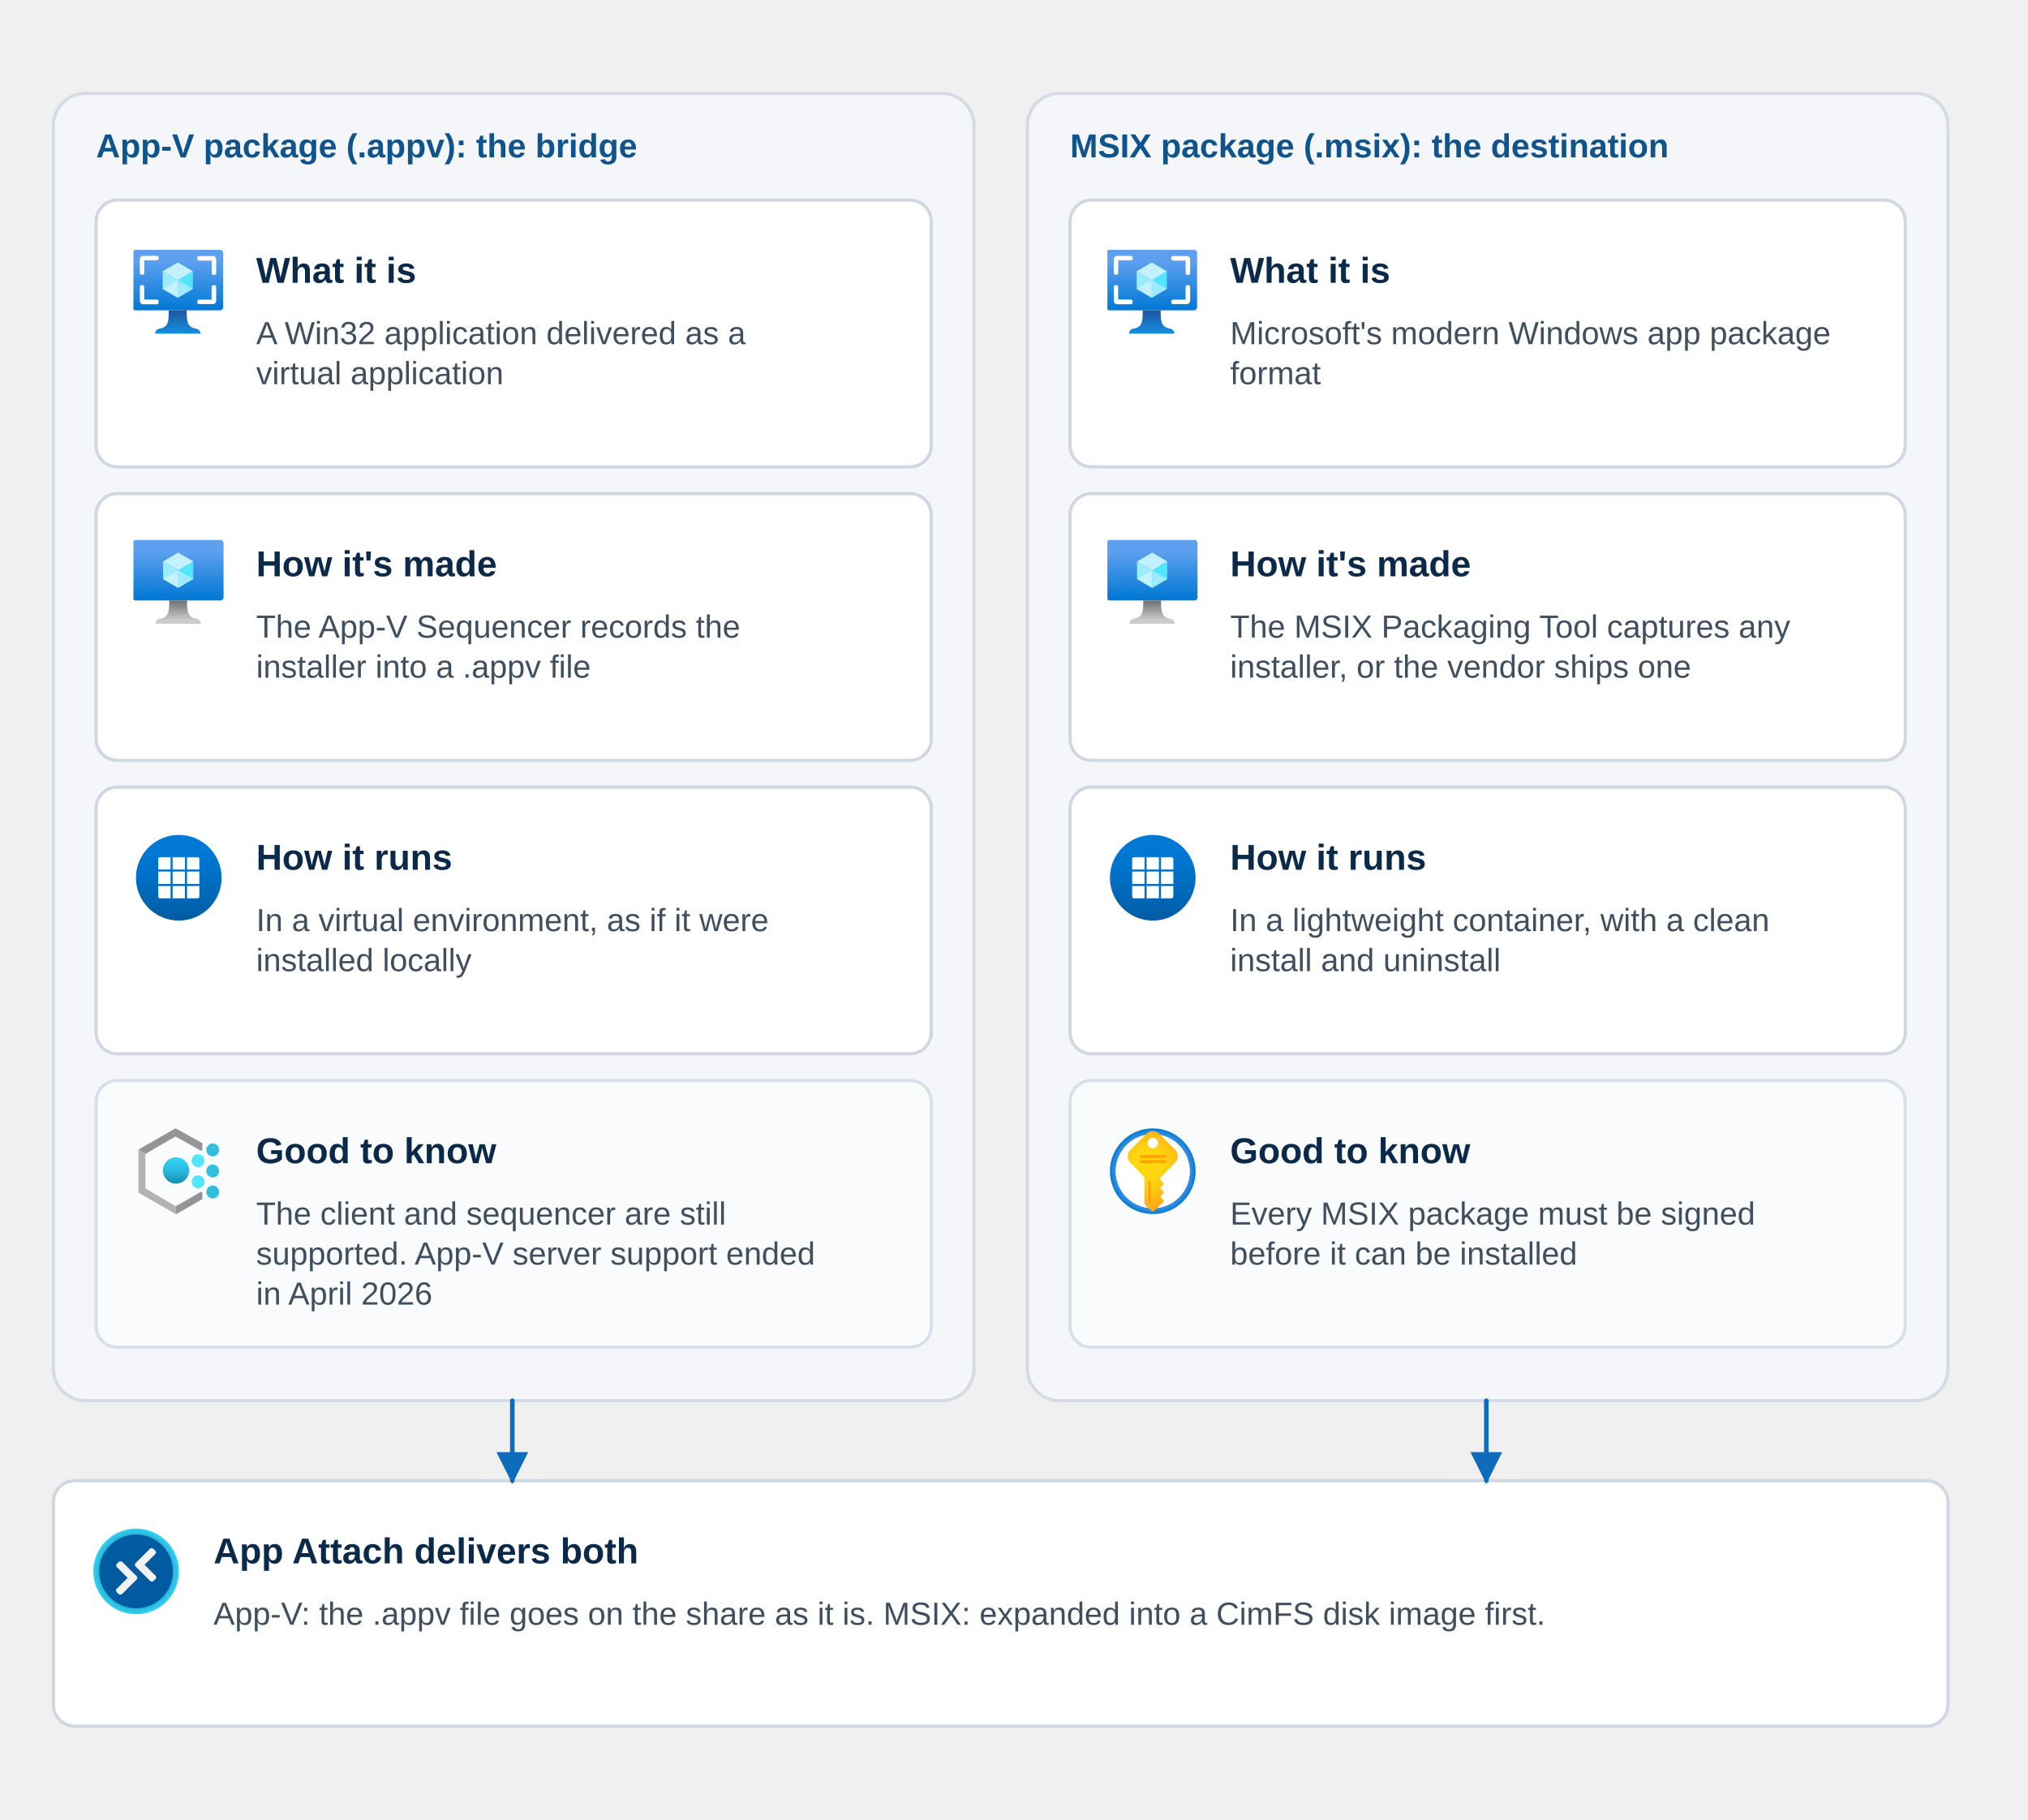
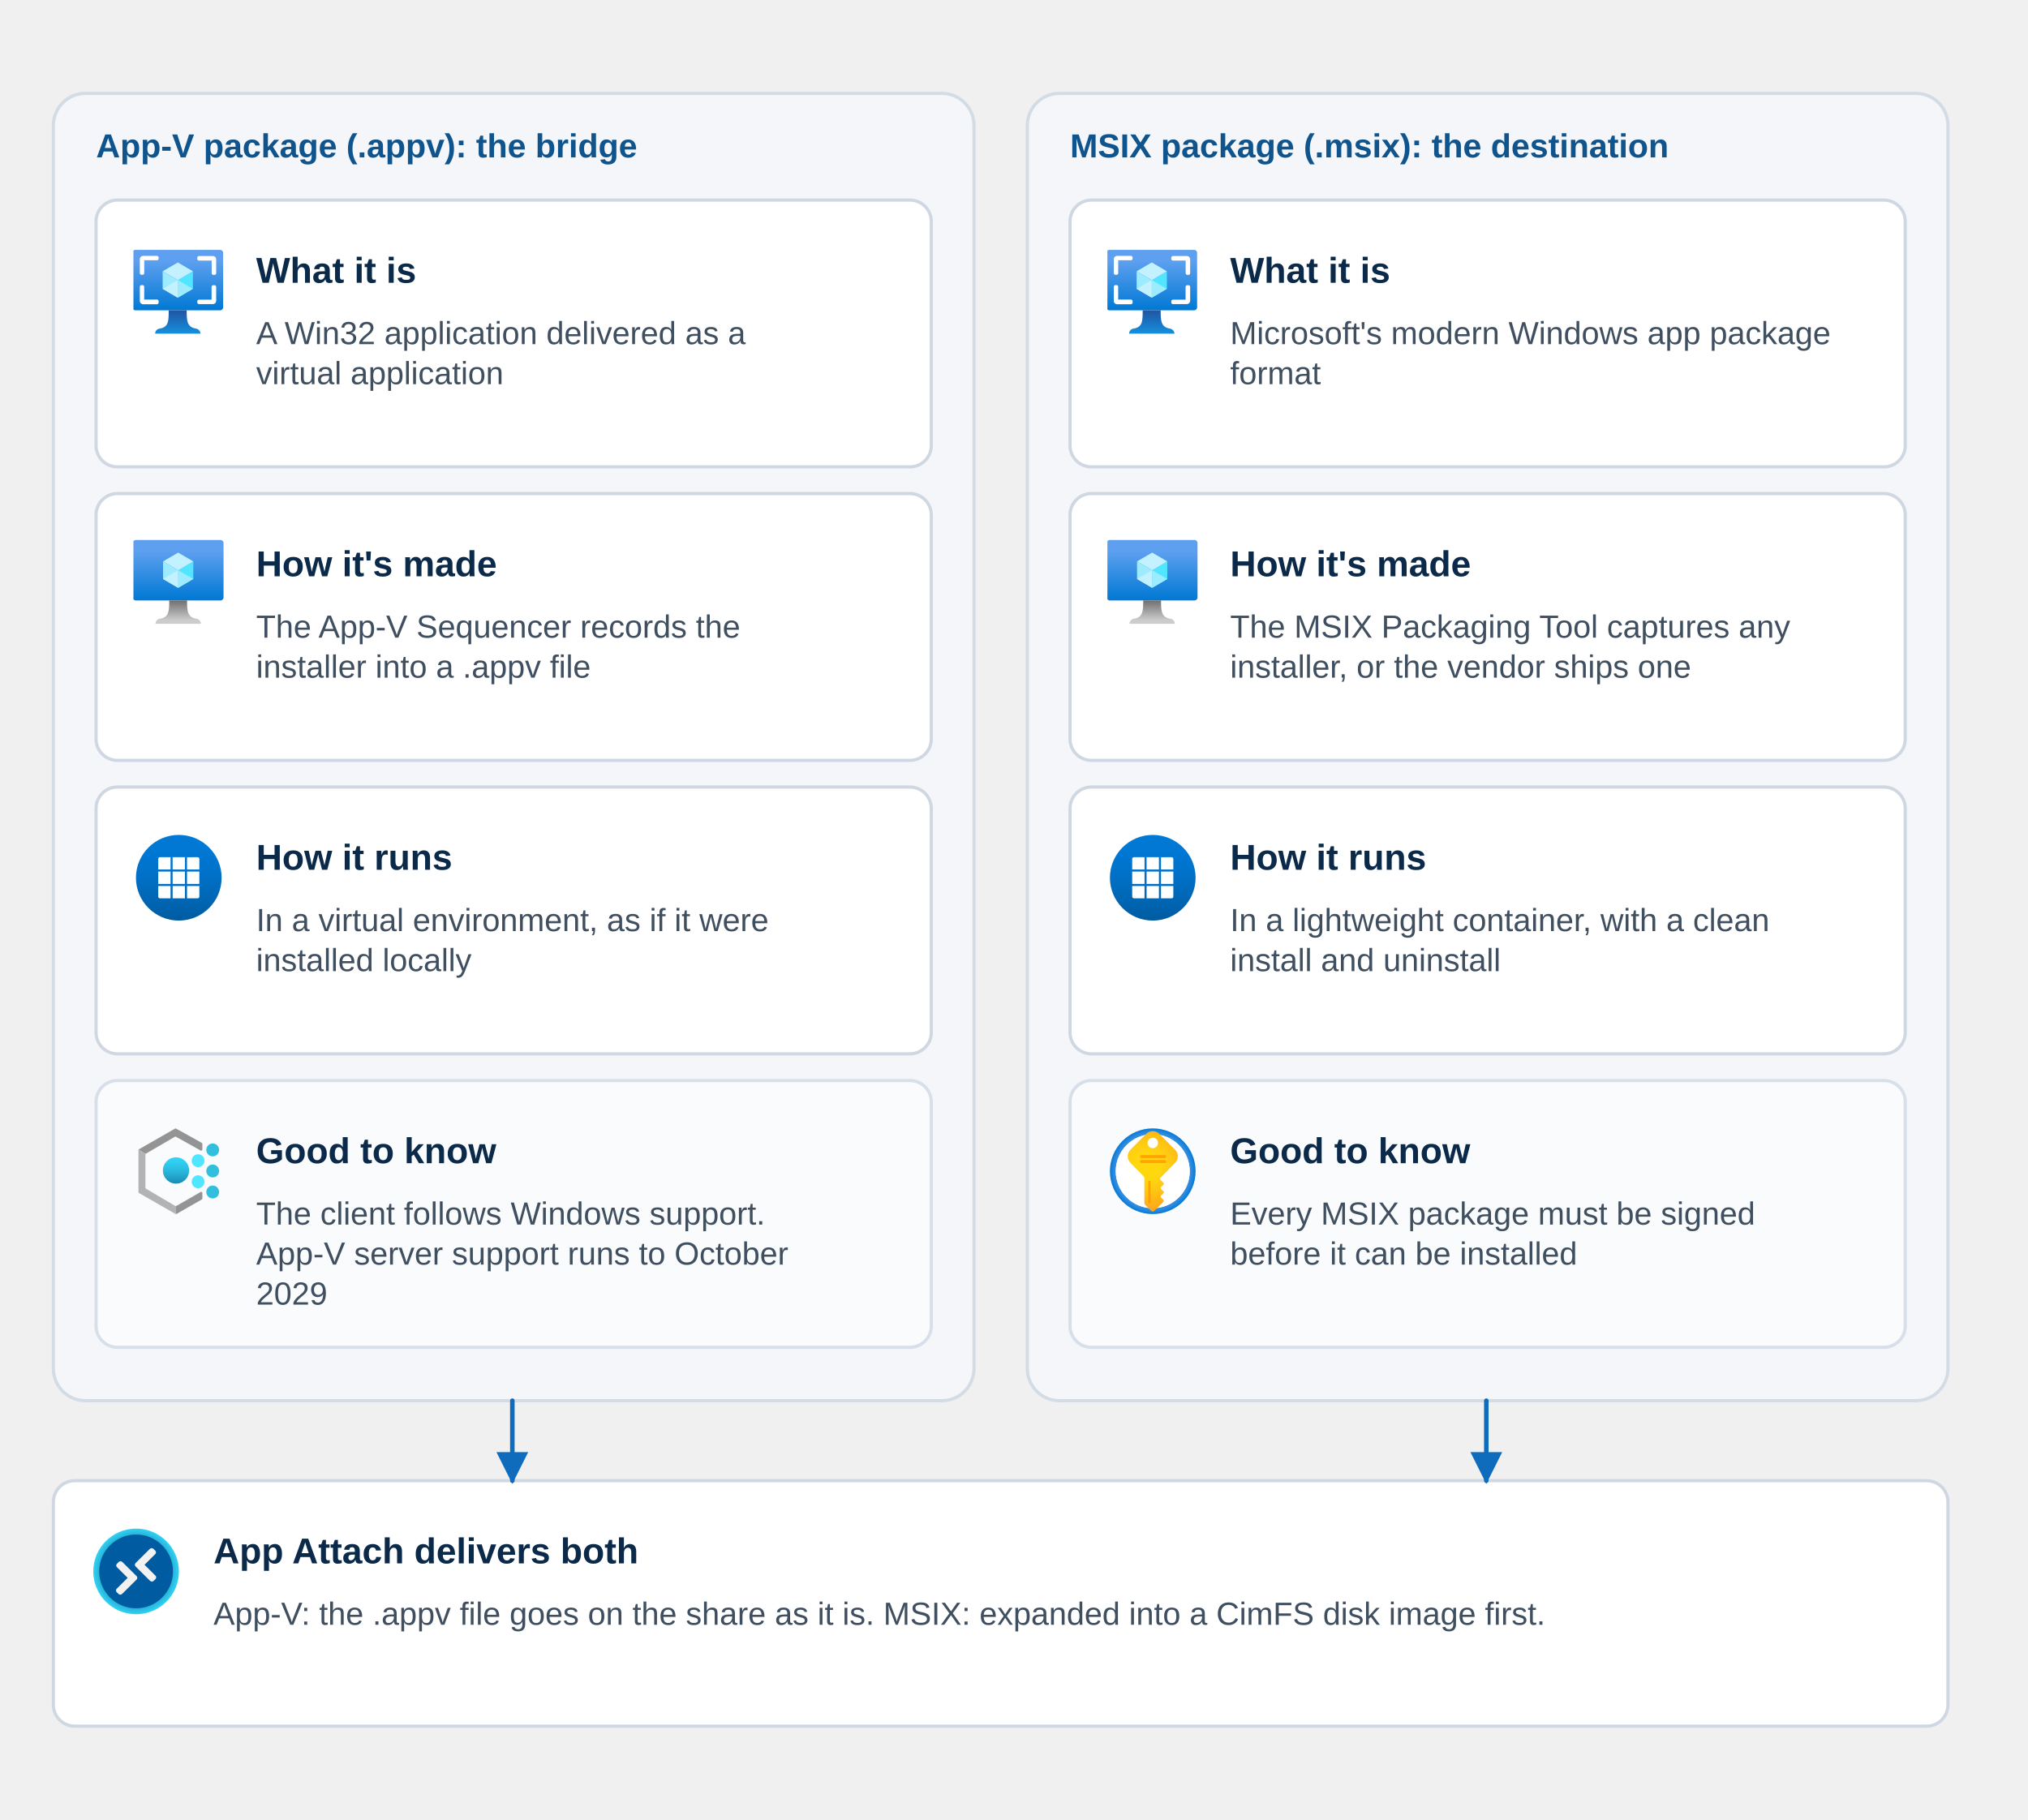
<svg xmlns="http://www.w3.org/2000/svg" viewBox="0 25 760 682" width="760" height="682" font-family="'Segoe UI', 'Segoe UI Variable', system-ui, -apple-system, 'Helvetica Neue', Arial, sans-serif" role="img" aria-labelledby="t d">
  <defs>
    <marker id="arrow" viewBox="0 0 10 10" refX="9" refY="5" markerWidth="7" markerHeight="7" orient="auto-start-reverse">
      <path d="M0,0 L10,5 L0,10 z" fill="#0f6cbd" />
    </marker>
    <marker id="arrow-dashed" viewBox="0 0 10 10" refX="9" refY="5" markerWidth="7" markerHeight="7" orient="auto-start-reverse">
      <path d="M0,0 L10,5 L0,10 z" fill="#6f93bf" />
    </marker>
  </defs>
  <rect x="20" y="60" width="345" height="490" rx="12" fill="#f4f6f9" stroke="#d3dbe4" stroke-width="1.2" />
  <text x="36" y="84" font-size="12.5" font-weight="700" fill="#0f548c" text-anchor="start">App-V package (.appv): the bridge</text>
  <rect x="385" y="60" width="345" height="490" rx="12" fill="#f4f6f9" stroke="#d3dbe4" stroke-width="1.2" />
  <text x="401" y="84" font-size="12.5" font-weight="700" fill="#0f548c" text-anchor="start">MSIX package (.msix): the destination</text>
  <rect x="36" y="100" width="313" height="100" rx="8" fill="#ffffff" stroke="#cfd8e2" stroke-width="1.2" />
  <svg x="50" y="117" width="34" height="34" viewBox="0 0 18 18">
    <defs>
      <linearGradient id="i1-a7cb4d9d-9f89-4e53-8eda-938427310066" x1="8.8" y1="12.87" x2="8.8" y2="0.87" gradientUnits="userSpaceOnUse">
        <stop offset="0" stop-color="#0078d4" />
        <stop offset="0.82" stop-color="#5ea0ef" />
      </linearGradient>
      <linearGradient id="i1-eab4c6b4-621d-4d9b-b611-15ceb58765b1" x1="8.81" y1="17.5" x2="8.81" y2="12.87" gradientUnits="userSpaceOnUse">
        <stop offset="0" stop-color="#1490df" />
        <stop offset="0.98" stop-color="#1f56a3" />
      </linearGradient>
    </defs>
    <rect x="-0.2" y="0.87" width="18" height="12" rx="0.6" fill="url(#i1-a7cb4d9d-9f89-4e53-8eda-938427310066)" />
    <polygon points="11.8 5.12 11.8 8.61 8.8 10.37 8.8 6.87 11.8 5.12" fill="#50e6ff" />
    <polygon points="11.8 5.12 8.81 6.88 5.8 5.12 8.81 3.37 11.8 5.12" fill="#c3f1ff" />
    <polygon points="8.8 6.88 8.8 10.37 5.8 8.61 5.8 5.12 8.8 6.88" fill="#9cebff" />
    <polygon points="5.8 8.61 8.8 6.87 8.8 10.37 5.8 8.61" fill="#c3f1ff" />
    <polygon points="11.8 8.61 8.8 6.87 8.8 10.37 11.8 8.61" fill="#9cebff" />
    <path d="M12.41,16.5c-1.78-.28-1.85-1.56-1.84-3.63H7C7,14.94,7,16.22,5.19,16.5a1,1,0,0,0-.88,1h9A1.06,1.06,0,0,0,12.41,16.5Z" fill="url(#i1-eab4c6b4-621d-4d9b-b611-15ceb58765b1)" />
    <path d="M4.68,2.07H1.93a.66.66,0,0,0-.66.66V5.49a.33.33,0,0,0,.33.33h.22a.33.33,0,0,0,.33-.33V2.94H4.68A.33.33,0,0,0,5,2.61V2.4A.33.33,0,0,0,4.68,2.07Z" fill="#fff" />
    <path d="M4.68,10.73H2.14V8.2a.33.33,0,0,0-.33-.33H1.6a.33.33,0,0,0-.33.33V11a.66.66,0,0,0,.66.67H4.68A.34.34,0,0,0,5,11.28v-.22A.33.33,0,0,0,4.68,10.73Z" fill="#fff" />
    <path d="M15.71,2.1H13a.33.33,0,0,0-.33.33v.21A.33.33,0,0,0,13,3h2.53V5.51a.33.33,0,0,0,.33.33h.23a.33.33,0,0,0,.33-.33V2.76A.66.66,0,0,0,15.71,2.1Z" fill="#fff" />
    <path d="M16.05,7.89h-.21a.33.33,0,0,0-.33.33v2.54H13a.33.33,0,0,0-.33.33v.22a.33.33,0,0,0,.33.33h2.75a.67.67,0,0,0,.67-.66V8.22A.33.33,0,0,0,16.05,7.89Z" fill="#fff" />
  </svg>
  <text x="96" y="131.0" font-size="13.5" font-weight="700" fill="#0b2a4a" text-anchor="start">What it is</text>
  <text x="96" y="154.0" font-size="12" font-weight="400" fill="#3f4f60" text-anchor="start">A Win32 application delivered as a</text>
  <text x="96" y="169.0" font-size="12" font-weight="400" fill="#3f4f60" text-anchor="start">virtual application</text>
  <rect x="401" y="100" width="313" height="100" rx="8" fill="#ffffff" stroke="#cfd8e2" stroke-width="1.2" />
  <svg x="415" y="117" width="34" height="34" viewBox="0 0 18 18">
    <defs>
      <linearGradient id="i2-a7cb4d9d-9f89-4e53-8eda-938427310066" x1="8.8" y1="12.87" x2="8.8" y2="0.87" gradientUnits="userSpaceOnUse">
        <stop offset="0" stop-color="#0078d4" />
        <stop offset="0.82" stop-color="#5ea0ef" />
      </linearGradient>
      <linearGradient id="i2-eab4c6b4-621d-4d9b-b611-15ceb58765b1" x1="8.81" y1="17.5" x2="8.81" y2="12.87" gradientUnits="userSpaceOnUse">
        <stop offset="0" stop-color="#1490df" />
        <stop offset="0.98" stop-color="#1f56a3" />
      </linearGradient>
    </defs>
    <rect x="-0.2" y="0.87" width="18" height="12" rx="0.6" fill="url(#i2-a7cb4d9d-9f89-4e53-8eda-938427310066)" />
    <polygon points="11.8 5.12 11.8 8.61 8.8 10.37 8.8 6.87 11.8 5.12" fill="#50e6ff" />
    <polygon points="11.8 5.12 8.81 6.88 5.8 5.12 8.81 3.37 11.8 5.12" fill="#c3f1ff" />
    <polygon points="8.8 6.88 8.8 10.37 5.8 8.61 5.8 5.12 8.8 6.88" fill="#9cebff" />
    <polygon points="5.8 8.61 8.8 6.87 8.8 10.37 5.8 8.61" fill="#c3f1ff" />
    <polygon points="11.8 8.61 8.8 6.87 8.8 10.37 11.8 8.61" fill="#9cebff" />
    <path d="M12.41,16.5c-1.78-.28-1.85-1.56-1.84-3.63H7C7,14.94,7,16.22,5.19,16.5a1,1,0,0,0-.88,1h9A1.06,1.06,0,0,0,12.41,16.5Z" fill="url(#i2-eab4c6b4-621d-4d9b-b611-15ceb58765b1)" />
    <path d="M4.68,2.07H1.93a.66.66,0,0,0-.66.66V5.49a.33.33,0,0,0,.33.33h.22a.33.33,0,0,0,.33-.33V2.94H4.68A.33.33,0,0,0,5,2.61V2.4A.33.33,0,0,0,4.68,2.07Z" fill="#fff" />
    <path d="M4.68,10.73H2.14V8.2a.33.33,0,0,0-.33-.33H1.6a.33.33,0,0,0-.33.33V11a.66.66,0,0,0,.66.67H4.68A.34.34,0,0,0,5,11.28v-.22A.33.33,0,0,0,4.68,10.73Z" fill="#fff" />
    <path d="M15.71,2.1H13a.33.33,0,0,0-.33.33v.21A.33.33,0,0,0,13,3h2.53V5.51a.33.33,0,0,0,.33.33h.23a.33.33,0,0,0,.33-.33V2.76A.66.66,0,0,0,15.71,2.1Z" fill="#fff" />
    <path d="M16.05,7.89h-.21a.33.33,0,0,0-.33.33v2.54H13a.33.33,0,0,0-.33.33v.22a.33.33,0,0,0,.33.33h2.75a.67.67,0,0,0,.67-.66V8.22A.33.33,0,0,0,16.05,7.89Z" fill="#fff" />
  </svg>
  <text x="461" y="131.0" font-size="13.5" font-weight="700" fill="#0b2a4a" text-anchor="start">What it is</text>
  <text x="461" y="154.0" font-size="12" font-weight="400" fill="#3f4f60" text-anchor="start">Microsoft's modern Windows app package</text>
  <text x="461" y="169.0" font-size="12" font-weight="400" fill="#3f4f60" text-anchor="start">format</text>
  <rect x="36" y="210" width="313" height="100" rx="8" fill="#ffffff" stroke="#cfd8e2" stroke-width="1.2" />
  <svg x="50" y="227" width="34" height="34" viewBox="0 0 18 18">
    <defs>
      <linearGradient id="i3-f34d9569-2bd0-4002-8f16-3d01d8106cb5" x1="8.88" y1="12.21" x2="8.88" y2="0.21" gradientUnits="userSpaceOnUse">
        <stop offset="0" stop-color="#0078d4" />
        <stop offset="0.82" stop-color="#5ea0ef" />
      </linearGradient>
      <linearGradient id="i3-bdb45a0b-eb58-4970-a60a-fb2ce314f866" x1="8.88" y1="16.84" x2="8.88" y2="12.21" gradientUnits="userSpaceOnUse">
        <stop offset="0.15" stop-color="#ccc" />
        <stop offset="1" stop-color="#707070" />
      </linearGradient>
    </defs>
    <rect x="-0.12" y="0.21" width="18" height="12" rx="0.6" fill="url(#i3-f34d9569-2bd0-4002-8f16-3d01d8106cb5)" />
    <polygon points="11.88 4.46 11.88 7.95 8.88 9.71 8.88 6.21 11.88 4.46" fill="#50e6ff" />
    <polygon points="11.88 4.46 8.88 6.22 5.88 4.46 8.88 2.71 11.88 4.46" fill="#c3f1ff" />
    <polygon points="8.88 6.22 8.88 9.71 5.88 7.95 5.88 4.46 8.88 6.22" fill="#9cebff" />
    <polygon points="5.88 7.95 8.88 6.21 8.88 9.71 5.88 7.95" fill="#c3f1ff" />
    <polygon points="11.88 7.95 8.88 6.21 8.88 9.71 11.88 7.95" fill="#9cebff" />
    <path d="M12.49,15.84c-1.78-.28-1.85-1.56-1.85-3.63H7.11c0,2.07-.06,3.35-1.84,3.63a1,1,0,0,0-.89,1h9A1,1,0,0,0,12.49,15.84Z" fill="url(#i3-bdb45a0b-eb58-4970-a60a-fb2ce314f866)" />
  </svg>
  <text x="96" y="241.0" font-size="13.5" font-weight="700" fill="#0b2a4a" text-anchor="start">How it's made</text>
  <text x="96" y="264.0" font-size="12" font-weight="400" fill="#3f4f60" text-anchor="start">The App-V Sequencer records the</text>
  <text x="96" y="279.0" font-size="12" font-weight="400" fill="#3f4f60" text-anchor="start">installer into a .appv file</text>
  <rect x="401" y="210" width="313" height="100" rx="8" fill="#ffffff" stroke="#cfd8e2" stroke-width="1.2" />
  <svg x="415" y="227" width="34" height="34" viewBox="0 0 18 18">
    <defs>
      <linearGradient id="i4-f34d9569-2bd0-4002-8f16-3d01d8106cb5" x1="8.88" y1="12.21" x2="8.88" y2="0.21" gradientUnits="userSpaceOnUse">
        <stop offset="0" stop-color="#0078d4" />
        <stop offset="0.82" stop-color="#5ea0ef" />
      </linearGradient>
      <linearGradient id="i4-bdb45a0b-eb58-4970-a60a-fb2ce314f866" x1="8.88" y1="16.84" x2="8.88" y2="12.21" gradientUnits="userSpaceOnUse">
        <stop offset="0.15" stop-color="#ccc" />
        <stop offset="1" stop-color="#707070" />
      </linearGradient>
    </defs>
    <rect x="-0.12" y="0.21" width="18" height="12" rx="0.6" fill="url(#i4-f34d9569-2bd0-4002-8f16-3d01d8106cb5)" />
    <polygon points="11.88 4.46 11.88 7.95 8.88 9.71 8.88 6.21 11.88 4.46" fill="#50e6ff" />
    <polygon points="11.88 4.46 8.88 6.22 5.88 4.46 8.88 2.71 11.88 4.46" fill="#c3f1ff" />
    <polygon points="8.88 6.22 8.88 9.71 5.88 7.95 5.88 4.46 8.88 6.22" fill="#9cebff" />
    <polygon points="5.88 7.95 8.88 6.21 8.88 9.71 5.88 7.95" fill="#c3f1ff" />
    <polygon points="11.88 7.95 8.88 6.21 8.88 9.71 11.88 7.95" fill="#9cebff" />
    <path d="M12.49,15.84c-1.78-.28-1.85-1.56-1.85-3.63H7.11c0,2.07-.06,3.35-1.84,3.63a1,1,0,0,0-.89,1h9A1,1,0,0,0,12.49,15.84Z" fill="url(#i4-bdb45a0b-eb58-4970-a60a-fb2ce314f866)" />
  </svg>
  <text x="461" y="241.0" font-size="13.5" font-weight="700" fill="#0b2a4a" text-anchor="start">How it's made</text>
  <text x="461" y="264.0" font-size="12" font-weight="400" fill="#3f4f60" text-anchor="start">The MSIX Packaging Tool captures any</text>
  <text x="461" y="279.0" font-size="12" font-weight="400" fill="#3f4f60" text-anchor="start">installer, or the vendor ships one</text>
  <rect x="36" y="320" width="313" height="100" rx="8" fill="#ffffff" stroke="#cfd8e2" stroke-width="1.2" />
  <svg x="50" y="337" width="34" height="34" viewBox="0 0 18 18">
    <defs>
      <linearGradient id="i5-a26c9420-22ea-437d-963a-d91a07052fe8" x1="9" y1="17.5" x2="9" y2="0.5" gradientUnits="userSpaceOnUse">
        <stop offset="0" stop-color="#005ba1" />
        <stop offset="0.168" stop-color="#0063ae" />
        <stop offset="0.577" stop-color="#0072ca" />
        <stop offset="0.815" stop-color="#0078d4" />
      </linearGradient>
    </defs>
    <g id="i5-f18b5d86-430f-4653-9c0f-da3405ab6e83">
      <g>
        <circle cx="9" cy="9" r="8.5" fill="url(#i5-a26c9420-22ea-437d-963a-d91a07052fe8)" />
        <path id="i5-ecfad4cd-858a-4086-9001-2b8defa8f20e" d="M7.776,10.632h2.448V13.08H7.776ZM4.92,7.368H7.368V4.92H5.262a.341.341,0,0,0-.342.342Zm.342,5.712H7.368V10.632H4.92v2.106a.341.341,0,0,0,.342.342ZM4.92,10.224H7.368V7.776H4.92Zm5.712,2.856h2.106a.341.341,0,0,0,.342-.342V10.632H10.632ZM7.776,10.224h2.448V7.776H7.776Zm2.856,0H13.08V7.776H10.632Zm0-5.3V7.368H13.08V5.262a.341.341,0,0,0-.342-.342ZM7.776,7.368h2.448V4.92H7.776Z" fill="#fff" />
      </g>
    </g>
  </svg>
  <text x="96" y="351.0" font-size="13.5" font-weight="700" fill="#0b2a4a" text-anchor="start">How it runs</text>
  <text x="96" y="374.0" font-size="12" font-weight="400" fill="#3f4f60" text-anchor="start">In a virtual environment, as if it were</text>
  <text x="96" y="389.0" font-size="12" font-weight="400" fill="#3f4f60" text-anchor="start">installed locally</text>
  <rect x="401" y="320" width="313" height="100" rx="8" fill="#ffffff" stroke="#cfd8e2" stroke-width="1.2" />
  <svg x="415" y="337" width="34" height="34" viewBox="0 0 18 18">
    <defs>
      <linearGradient id="i6-a26c9420-22ea-437d-963a-d91a07052fe8" x1="9" y1="17.5" x2="9" y2="0.5" gradientUnits="userSpaceOnUse">
        <stop offset="0" stop-color="#005ba1" />
        <stop offset="0.168" stop-color="#0063ae" />
        <stop offset="0.577" stop-color="#0072ca" />
        <stop offset="0.815" stop-color="#0078d4" />
      </linearGradient>
    </defs>
    <g id="i6-f18b5d86-430f-4653-9c0f-da3405ab6e83">
      <g>
        <circle cx="9" cy="9" r="8.5" fill="url(#i6-a26c9420-22ea-437d-963a-d91a07052fe8)" />
        <path id="i6-ecfad4cd-858a-4086-9001-2b8defa8f20e" d="M7.776,10.632h2.448V13.08H7.776ZM4.92,7.368H7.368V4.92H5.262a.341.341,0,0,0-.342.342Zm.342,5.712H7.368V10.632H4.92v2.106a.341.341,0,0,0,.342.342ZM4.92,10.224H7.368V7.776H4.92Zm5.712,2.856h2.106a.341.341,0,0,0,.342-.342V10.632H10.632ZM7.776,10.224h2.448V7.776H7.776Zm2.856,0H13.08V7.776H10.632Zm0-5.3V7.368H13.08V5.262a.341.341,0,0,0-.342-.342ZM7.776,7.368h2.448V4.92H7.776Z" fill="#fff" />
      </g>
    </g>
  </svg>
  <text x="461" y="351.0" font-size="13.5" font-weight="700" fill="#0b2a4a" text-anchor="start">How it runs</text>
  <text x="461" y="374.0" font-size="12" font-weight="400" fill="#3f4f60" text-anchor="start">In a lightweight container, with a clean</text>
  <text x="461" y="389.0" font-size="12" font-weight="400" fill="#3f4f60" text-anchor="start">install and uninstall</text>
  <rect x="36" y="430" width="313" height="100" rx="8" fill="#f9fbfd" stroke="#d7e0ea" stroke-width="1.2" />
  <svg x="50" y="447" width="34" height="34" viewBox="0 0 18 18">
    <defs>
      <linearGradient id="i7-a7f731a9-5c58-44f4-8037-3c3627e98008" x1="8.45" y1="11.47" x2="8.45" y2="6.24" gradientUnits="userSpaceOnUse">
        <stop offset="0" stop-color="#198ab3" />
        <stop offset="0.16" stop-color="#1f9ac2" />
        <stop offset="0.5" stop-color="#29bade" />
        <stop offset="0.8" stop-color="#30cdef" />
        <stop offset="1" stop-color="#32d4f5" />
      </linearGradient>
    </defs>
    <ellipse cx="8.45" cy="8.85" rx="2.6" ry="2.61" fill="url(#i7-a7f731a9-5c58-44f4-8037-3c3627e98008)" />
    <ellipse cx="15.73" cy="4.77" rx="1.27" ry="1.28" fill="#32bedd" />
    <ellipse cx="15.73" cy="8.95" rx="1.27" ry="1.28" fill="#32bedd" />
    <ellipse cx="15.73" cy="13.12" rx="1.27" ry="1.28" fill="#32bedd" />
    <ellipse cx="12.83" cy="6.91" rx="1.27" ry="1.28" fill="#50e6ff" />
    <ellipse cx="12.83" cy="11.09" rx="1.27" ry="1.28" fill="#50e6ff" />
    <path d="M2.41,5.58A.24.24,0,0,1,2.5,5.5L8.32,2.11c.08,0,5,2.78,5,2.78a.24.24,0,0,0,.36-.21V3.59a.24.24,0,0,0-.12-.21S8.4.46,8.33.5L1.11,4.64,1,4.72Z" fill="#949494" />
    <path d="M13.3,13.14,8.56,15.87a.35.35,0,0,1-.11,0v1.6a.2.2,0,0,0,.11,0l5-2.86a.24.24,0,0,0,.12-.2V13.35A.24.24,0,0,0,13.3,13.14Z" fill="#949494" />
    <path d="M8.45,15.9a.31.31,0,0,1-.13,0L2.5,12.47a.22.22,0,0,1-.12-.2V5.7a.27.27,0,0,1,0-.12L1,4.72a.28.28,0,0,0,0,.13v8.27a.24.24,0,0,0,.11.21l7.22,4.14a.24.24,0,0,0,.12,0Z" fill="#b3b3b3" />
  </svg>
  <text x="96" y="461.0" font-size="13.5" font-weight="700" fill="#0b2a4a" text-anchor="start">Good to know</text>
-   <text x="96" y="484.0" font-size="12" font-weight="400" fill="#3f4f60" text-anchor="start">The client and sequencer are still</text>
-   <text x="96" y="499.0" font-size="12" font-weight="400" fill="#3f4f60" text-anchor="start">supported. App-V server support ended</text>
-   <text x="96" y="514.0" font-size="12" font-weight="400" fill="#3f4f60" text-anchor="start">in April 2026</text>
+   <text x="96" y="484.0" font-size="12" font-weight="400" fill="#3f4f60" text-anchor="start">The client follows Windows support.</text>
+   <text x="96" y="499.0" font-size="12" font-weight="400" fill="#3f4f60" text-anchor="start">App-V server support runs to October</text>
+   <text x="96" y="514.0" font-size="12" font-weight="400" fill="#3f4f60" text-anchor="start">2029</text>
  <rect x="401" y="430" width="313" height="100" rx="8" fill="#f9fbfd" stroke="#d7e0ea" stroke-width="1.2" />
  <svg x="415" y="447" width="34" height="34" viewBox="0 0 18 18">
    <defs>
      <radialGradient id="i8-fb114c93-7c16-4540-899a-0796041629e6" cx="9" cy="9" r="8.5" gradientUnits="userSpaceOnUse">
        <stop offset="0.18" stop-color="#5ea0ef" />
        <stop offset="0.56" stop-color="#5c9fee" />
        <stop offset="0.69" stop-color="#559ced" />
        <stop offset="0.78" stop-color="#4a97e9" />
        <stop offset="0.86" stop-color="#3990e4" />
        <stop offset="0.93" stop-color="#2387de" />
        <stop offset="0.99" stop-color="#087bd6" />
        <stop offset="1" stop-color="#0078d4" />
      </radialGradient>
      <radialGradient id="i8-ec478bd3-5b38-4e7f-b661-11f355578bff" cx="38.95" cy="182.07" r="9.88" gradientTransform="translate(-28.71 -163.24) scale(0.94 0.94)" gradientUnits="userSpaceOnUse">
        <stop offset="0.27" stop-color="#ffd70f" />
        <stop offset="0.49" stop-color="#ffcb12" />
        <stop offset="0.88" stop-color="#feac19" />
        <stop offset="1" stop-color="#fea11b" />
      </radialGradient>
    </defs>
    <path id="i8-aacf8311-a317-400f-b613-74bd00da5ce3" d="M9,.5A8.5,8.5,0,1,0,17.5,9,8.51,8.51,0,0,0,9,.5ZM9,16.34A7.34,7.34,0,1,1,16.34,9,7.34,7.34,0,0,1,9,16.34Z" fill="url(#i8-fb114c93-7c16-4540-899a-0796041629e6)" />
    <circle cx="9" cy="9" r="7.34" fill="#fff" />
    <g>
      <path id="i8-bd983c41-db73-40ec-a4f4-da1213fc9924" d="M13.44,7.33a1.84,1.84,0,0,0,0-2.59h0L10.29,1.58a1.83,1.83,0,0,0-2.58,0h0L4.56,4.74a1.84,1.84,0,0,0,0,2.59L7.18,10a.51.51,0,0,1,.15.36v4.88a.63.63,0,0,0,.18.44l1.2,1.2a.41.41,0,0,0,.58,0l1.16-1.16h0l.68-.68a.25.25,0,0,0,0-.34l-.49-.49a.27.27,0,0,1,0-.37l.49-.49a.25.25,0,0,0,0-.34l-.49-.49a.27.27,0,0,1,0-.37l.49-.49a.25.25,0,0,0,0-.34l-.68-.69v-.25ZM9,2.35A1,1,0,0,1,9,4.42,1,1,0,1,1,9,2.35Z" fill="url(#i8-ec478bd3-5b38-4e7f-b661-11f355578bff)" />
      <path id="i8-ad2e7e44-9bfd-4775-8bf4-8ef26a544921" d="M8.18,15.3h0a.23.23,0,0,0,.38-.17v-4a.24.24,0,0,0-.11-.2h0a.22.22,0,0,0-.34.2v4A.28.28,0,0,0,8.18,15.3Z" fill="#ff9300" opacity="0.75" />
      <rect id="i8-a996fbff-3936-4b24-b407-369336c143ba" x="6.48" y="5.79" width="5.17" height="0.61" rx="0.28" fill="#ff9300" opacity="0.75" />
      <rect id="i8-bb12d31c-3352-4a18-87dd-a169a4a8721d" x="6.48" y="6.78" width="5.17" height="0.61" rx="0.28" fill="#ff9300" opacity="0.75" />
    </g>
  </svg>
  <text x="461" y="461.0" font-size="13.5" font-weight="700" fill="#0b2a4a" text-anchor="start">Good to know</text>
  <text x="461" y="484.0" font-size="12" font-weight="400" fill="#3f4f60" text-anchor="start">Every MSIX package must be signed</text>
  <text x="461" y="499.0" font-size="12" font-weight="400" fill="#3f4f60" text-anchor="start">before it can be installed</text>
  <rect x="20" y="580" width="710" height="92" rx="8" fill="#ffffff" stroke="#cfd8e2" stroke-width="1.2" />
  <svg x="34" y="597" width="34" height="34" viewBox="0 0 18 18">
    <defs>
      <radialGradient id="i9-e9a2b8bf-efad-4e15-89f0-635373400131" cx="9" cy="9" r="8.5" gradientUnits="userSpaceOnUse">
        <stop offset="0" stop-color="#198ab3" />
        <stop offset="0.382" stop-color="#1a8cb5" />
        <stop offset="0.576" stop-color="#1c94bc" />
        <stop offset="0.727" stop-color="#21a1c8" />
        <stop offset="0.856" stop-color="#27b4d8" />
        <stop offset="0.97" stop-color="#2fccee" />
        <stop offset="1" stop-color="#32d4f5" />
      </radialGradient>
    </defs>
    <g id="i9-faeec9e4-44b9-413a-8332-867d334dcda2">
      <g>
        <circle cx="9" cy="9" r="8.5" fill="url(#i9-e9a2b8bf-efad-4e15-89f0-635373400131)" />
        <circle cx="9" cy="9" r="7.321" fill="#005ba1" />
      </g>
      <g>
        <path d="M9.1,9.937,6.266,7.125a.507.507,0,0,0-.709,0L5.2,7.48a.469.469,0,0,0-.143.337.476.476,0,0,0,.141.339l2.132,2.122L5.152,12.441a.473.473,0,0,0,0,.676l.361.355a.507.507,0,0,0,.709,0L9.1,10.612a.475.475,0,0,0,.141-.338A.468.468,0,0,0,9.1,9.937Z" fill="#f2f2f2" />
        <path d="M8.755,7.678a.475.475,0,0,0,.141.338l2.88,2.859a.507.507,0,0,0,.709,0l.361-.356a.469.469,0,0,0,.143-.337.475.475,0,0,0-.141-.338L10.674,7.682l2.132-2.123a.475.475,0,0,0,.141-.338.469.469,0,0,0-.143-.337l-.361-.356a.507.507,0,0,0-.709,0L8.9,7.34A.472.472,0,0,0,8.755,7.678Z" fill="#f2f2f2" />
      </g>
    </g>
  </svg>
  <text x="80" y="611.0" font-size="13.5" font-weight="700" fill="#0b2a4a" text-anchor="start">App Attach delivers both</text>
  <text x="80" y="634.0" font-size="12" font-weight="400" fill="#3f4f60" text-anchor="start">App-V: the .appv file goes on the share as it is. MSIX: expanded into a CimFS disk image first.</text>
  <path d="M192,550 L192,580" fill="none" stroke="#0f6cbd" stroke-width="1.7" stroke-linejoin="round" stroke-linecap="round" marker-end="url(#arrow)" />
  <path d="M557,550 L557,580" fill="none" stroke="#0f6cbd" stroke-width="1.7" stroke-linejoin="round" stroke-linecap="round" marker-end="url(#arrow)" />
</svg>
